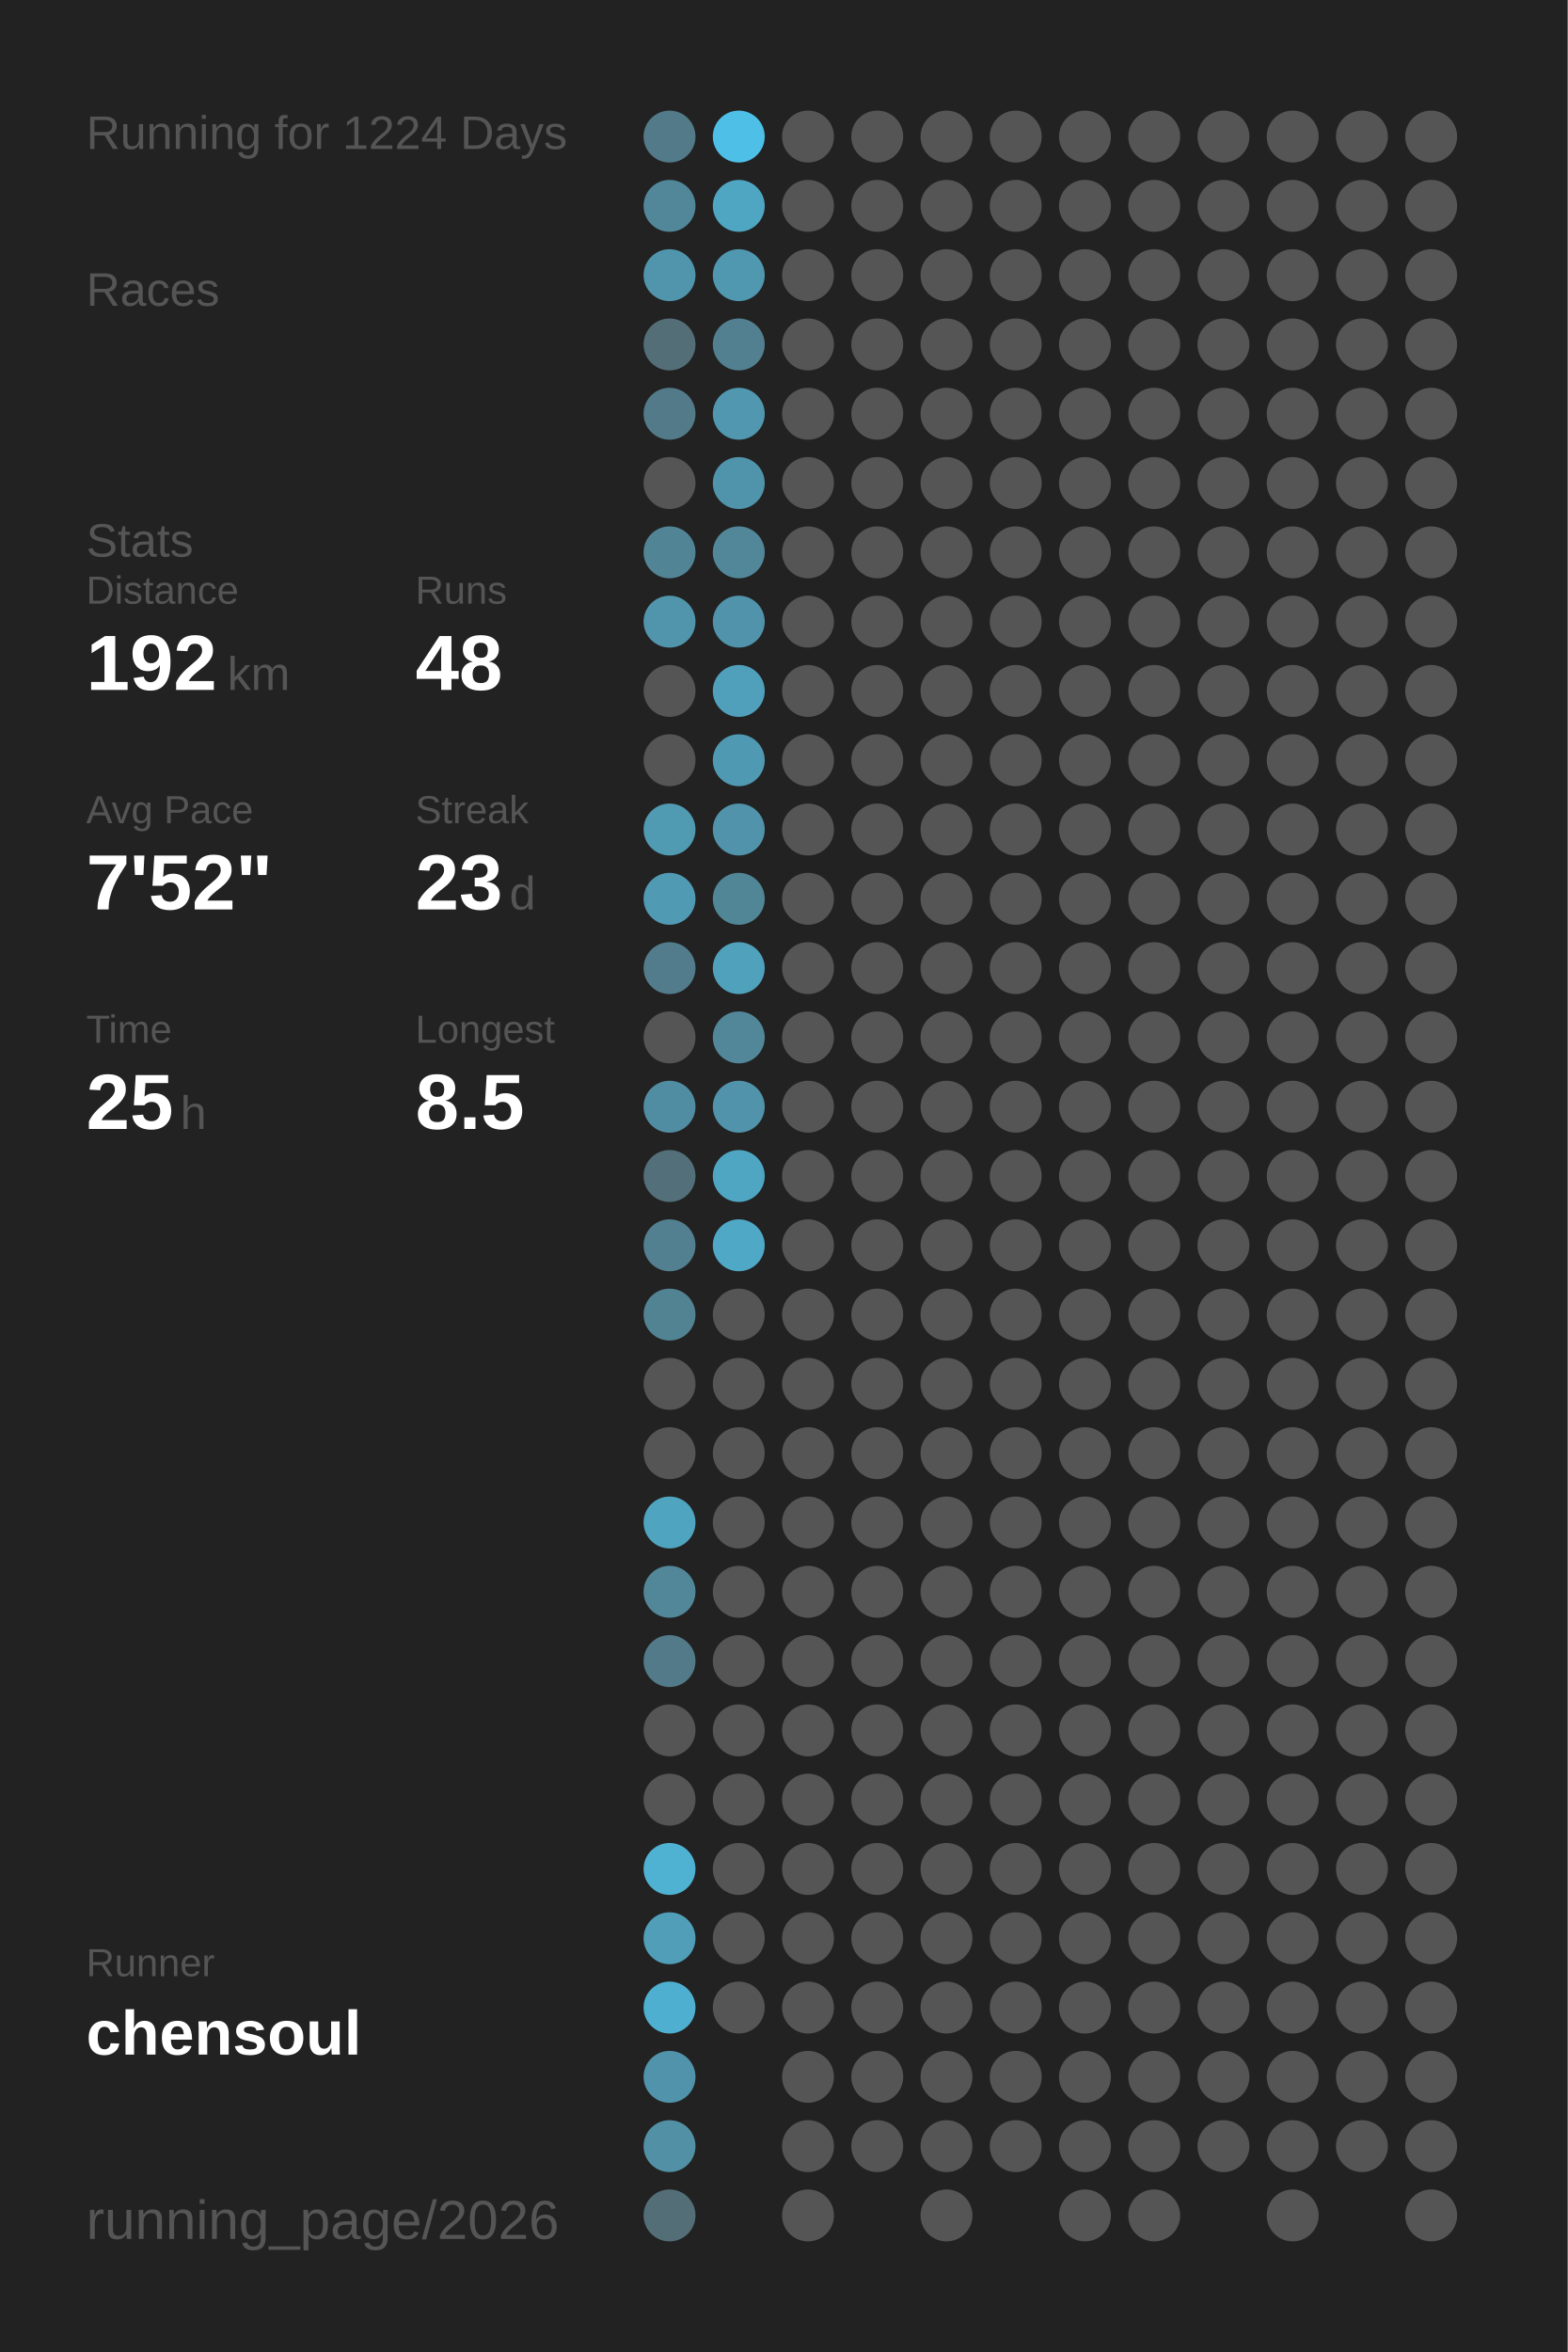
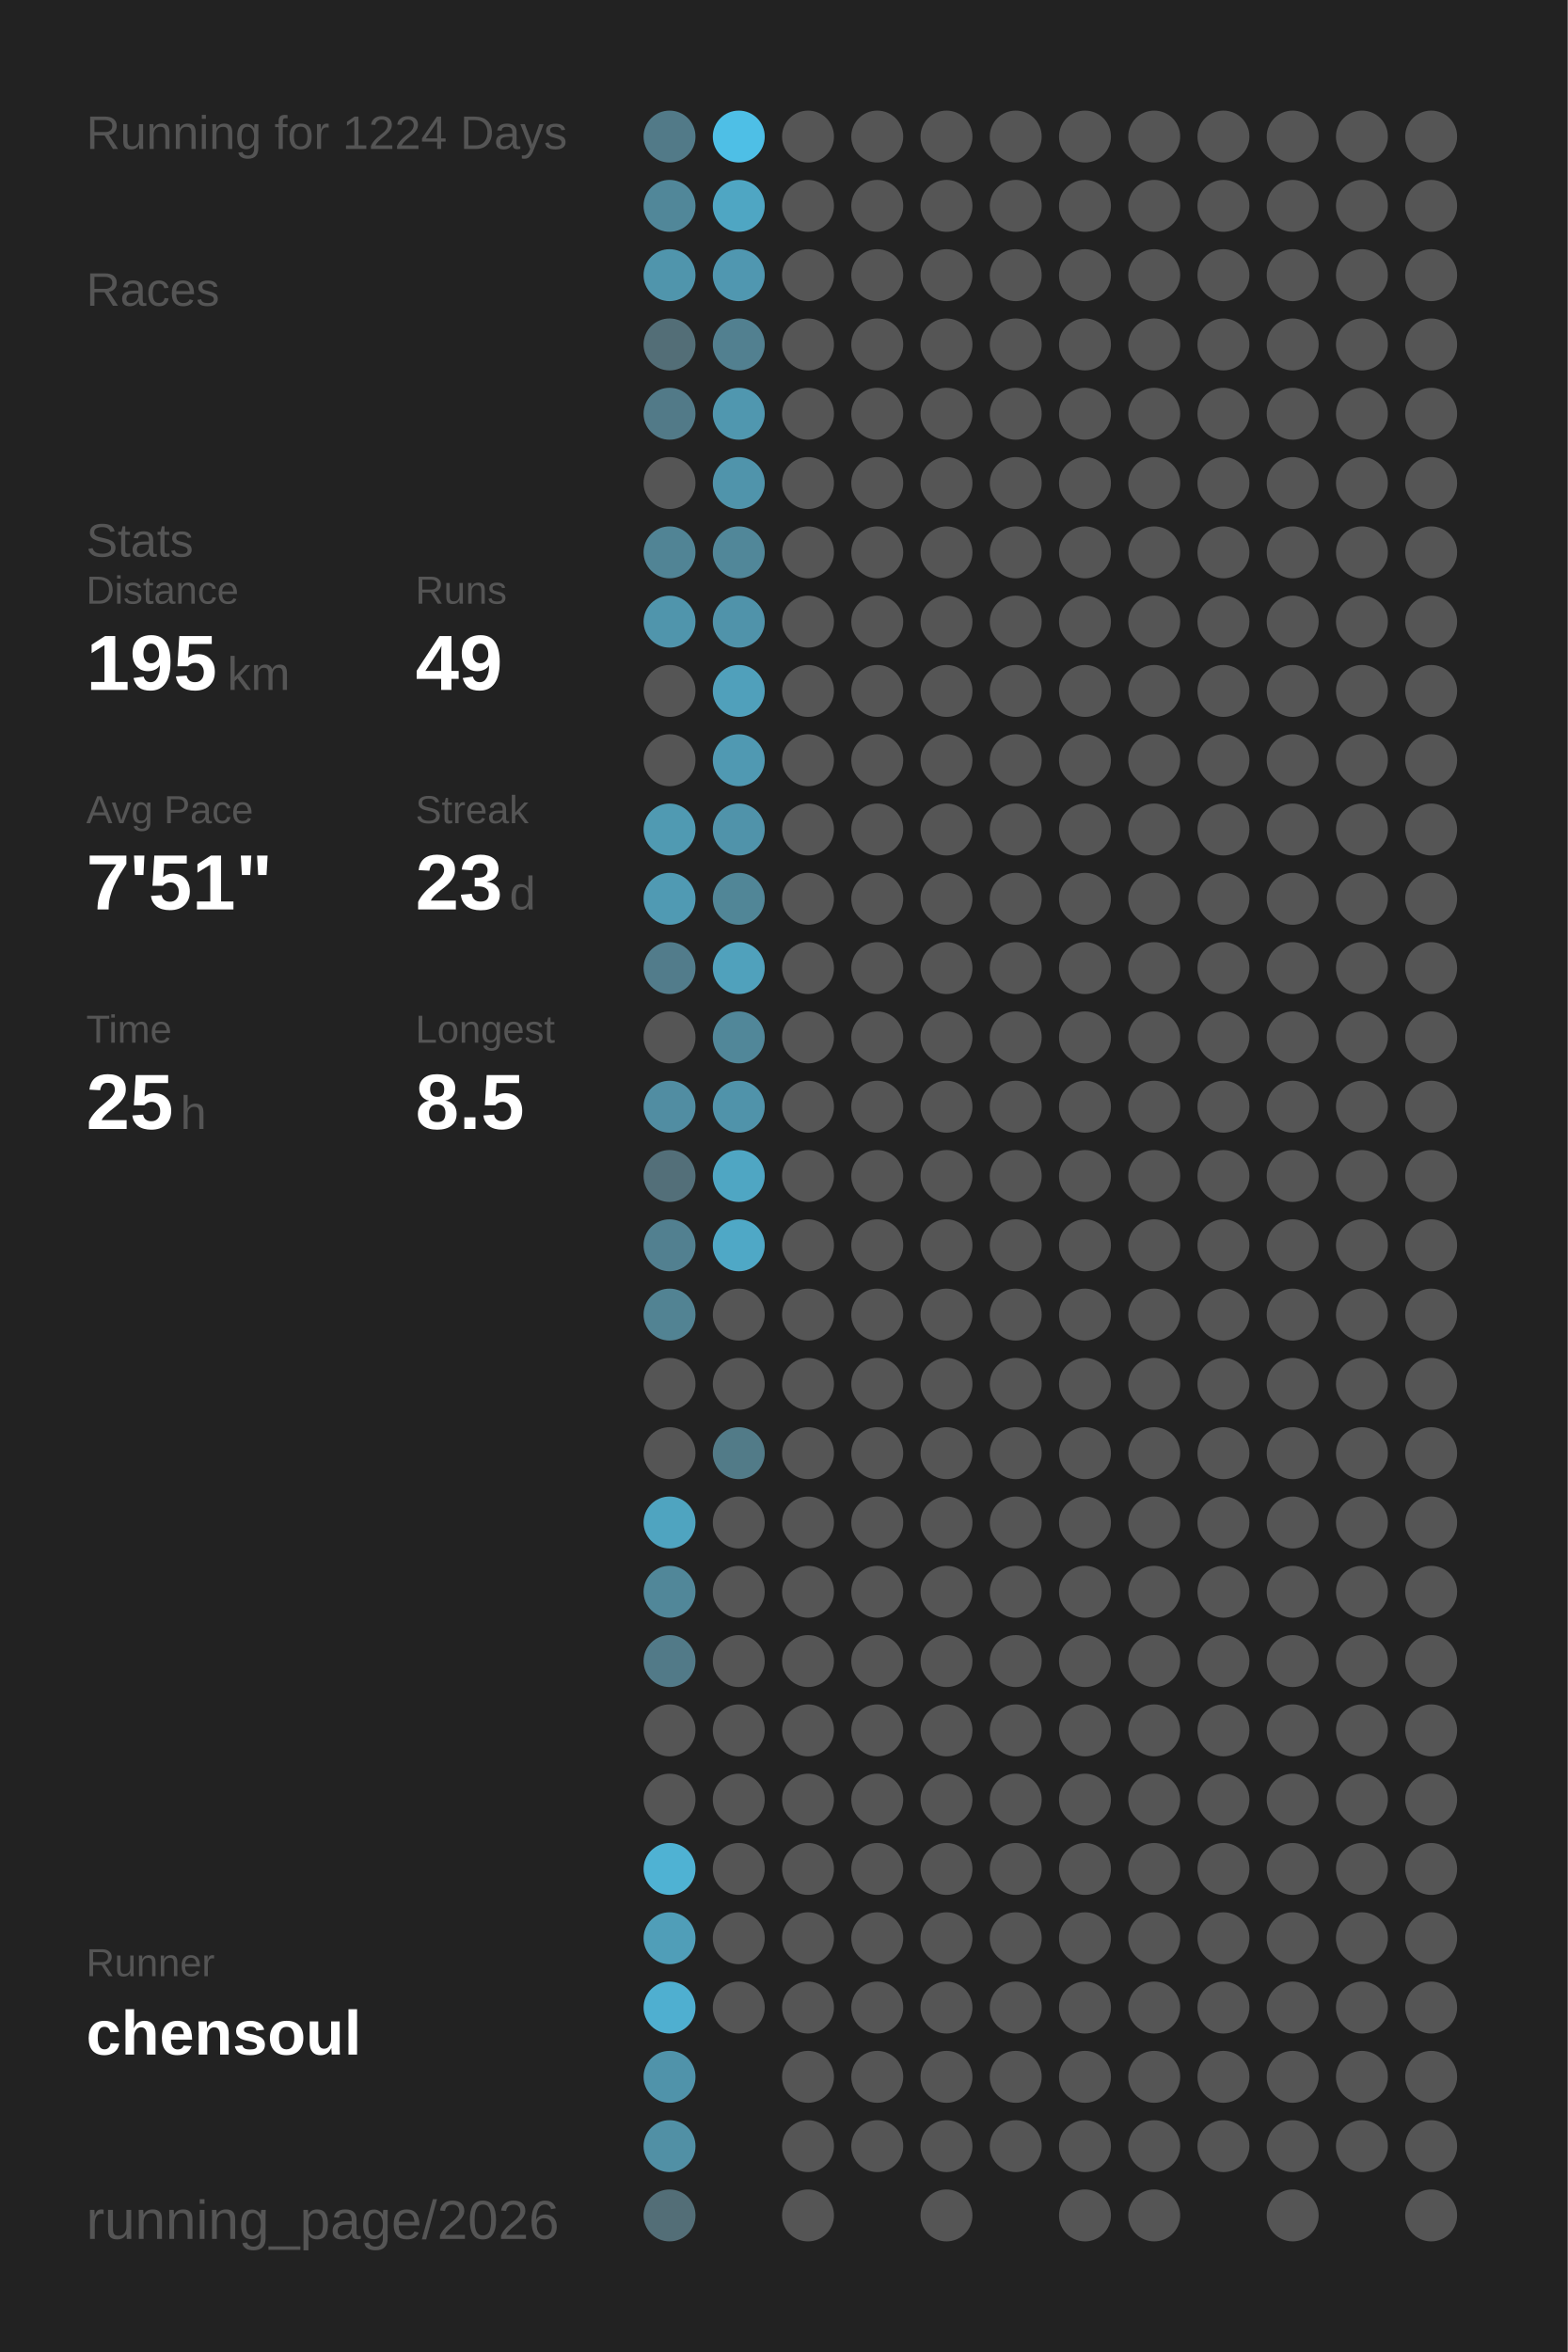
<svg xmlns="http://www.w3.org/2000/svg" baseProfile="full" height="300mm" version="1.1" viewBox="0,0,200,300" width="200mm">
  <defs />
  <rect fill="#222222" height="300" width="200" x="0" y="0" />
  <text fill="#555555" style="font-size:6px; font-family:Arial;" x="11" y="19">Running for 1224 Days</text>
  <text fill="#555555" style="font-size:6px; font-family:Arial;" x="11" y="39">Races</text>
  <text fill="#555555" style="font-size:6px; font-family:Arial;" x="11" y="71">Stats</text>
  <text fill="#555555" style="font-size:5px; font-family:Arial;" x="11" y="77">Distance</text>
-   <text fill="#FFFFFF" style="font-size:10px; font-family:Arial; font-weight:bold;" x="11" y="88">192</text>
+   <text fill="#FFFFFF" style="font-size:10px; font-family:Arial; font-weight:bold;" x="11" y="88">195</text>
  <text fill="#555555" style="font-size:6px; font-family:Arial;" x="29" y="88">km</text>
  <text fill="#555555" style="font-size:5px; font-family:Arial;" x="53" y="77">Runs</text>
-   <text fill="#FFFFFF" style="font-size:10px; font-family:Arial; font-weight:bold;" x="53" y="88">48</text>
+   <text fill="#FFFFFF" style="font-size:10px; font-family:Arial; font-weight:bold;" x="53" y="88">49</text>
  <text fill="#555555" style="font-size:5px; font-family:Arial;" x="11" y="105">Avg Pace</text>
-   <text fill="#FFFFFF" style="font-size:10px; font-family:Arial; font-weight:bold;" x="11" y="116">7'52"</text>
+   <text fill="#FFFFFF" style="font-size:10px; font-family:Arial; font-weight:bold;" x="11" y="116">7'51"</text>
  <text fill="#555555" style="font-size:5px; font-family:Arial;" x="53" y="105">Streak</text>
  <text fill="#FFFFFF" style="font-size:10px; font-family:Arial; font-weight:bold;" x="53" y="116">23</text>
  <text fill="#555555" style="font-size:6px; font-family:Arial;" x="65" y="116">d</text>
  <text fill="#555555" style="font-size:5px; font-family:Arial;" x="11" y="133">Time</text>
  <text fill="#FFFFFF" style="font-size:10px; font-family:Arial; font-weight:bold;" x="11" y="144">25</text>
  <text fill="#555555" style="font-size:6px; font-family:Arial;" x="23" y="144">h</text>
  <text fill="#555555" style="font-size:5px; font-family:Arial;" x="53" y="133">Longest</text>
  <text fill="#FFFFFF" style="font-size:10px; font-family:Arial; font-weight:bold;" x="53" y="144">8.5</text>
  <text fill="#555555" style="font-size:5px; font-family:Arial;" x="11" y="252.065">Runner</text>
  <text fill="#FFFFFF" style="font-size:8px; font-family:Arial; font-weight:bold;" x="11" y="262.065">chensoul</text>
  <text fill="#555555" style="font-size:7px; font-family:Arial;" x="11" y="285.581">running_page/2026</text>
  <circle cx="85.417" cy="17.419" fill="#527a88" r="3.312" />
  <circle cx="85.417" cy="26.258" fill="#518799" r="3.312" />
  <circle cx="85.417" cy="35.097" fill="#5095ac" r="3.312" />
  <circle cx="85.417" cy="43.935" fill="#536e77" r="3.312" />
  <circle cx="85.417" cy="52.774" fill="#527a88" r="3.312" />
  <circle cx="85.417" cy="61.613" fill="#555555" r="3.312" />
  <circle cx="85.417" cy="70.452" fill="#518495" r="3.312" />
  <circle cx="85.417" cy="79.29" fill="#5095ac" r="3.312" />
  <circle cx="85.417" cy="88.129" fill="#555555" r="3.312" />
  <circle cx="85.417" cy="96.968" fill="#555555" r="3.312" />
  <circle cx="85.417" cy="105.806" fill="#509ab2" r="3.312" />
  <circle cx="85.417" cy="114.645" fill="#509ab3" r="3.312" />
  <circle cx="85.417" cy="123.484" fill="#527c8b" r="3.312" />
  <circle cx="85.417" cy="132.323" fill="#555555" r="3.312" />
  <circle cx="85.417" cy="141.161" fill="#518da2" r="3.312" />
  <circle cx="85.417" cy="150" fill="#536f79" r="3.312" />
  <circle cx="85.417" cy="158.839" fill="#528090" r="3.312" />
  <circle cx="85.417" cy="167.677" fill="#528393" r="3.312" />
  <circle cx="85.417" cy="176.516" fill="#555555" r="3.312" />
  <circle cx="85.417" cy="185.355" fill="#555555" r="3.312" />
  <circle cx="85.417" cy="194.194" fill="#4fa4c0" r="3.312" />
  <circle cx="85.417" cy="203.032" fill="#518799" r="3.312" />
  <circle cx="85.417" cy="211.871" fill="#527a88" r="3.312" />
  <circle cx="85.417" cy="220.71" fill="#555555" r="3.312" />
  <circle cx="85.417" cy="229.548" fill="#555555" r="3.312" />
  <circle cx="85.417" cy="238.387" fill="#4fb2d3" r="3.312" />
  <circle cx="85.417" cy="247.226" fill="#509eb8" r="3.312" />
  <circle cx="85.417" cy="256.065" fill="#4fafd0" r="3.312" />
  <circle cx="85.417" cy="264.903" fill="#5093aa" r="3.312" />
  <circle cx="85.417" cy="273.742" fill="#5190a5" r="3.312" />
  <circle cx="85.417" cy="282.581" fill="#536e77" r="3.312" />
  <circle cx="94.25" cy="17.419" fill="#4ebfe6" r="3.312" />
  <circle cx="94.25" cy="26.258" fill="#4fa6c3" r="3.312" />
  <circle cx="94.25" cy="35.097" fill="#5097b0" r="3.312" />
  <circle cx="94.25" cy="43.935" fill="#528090" r="3.312" />
  <circle cx="94.25" cy="52.774" fill="#5097af" r="3.312" />
  <circle cx="94.25" cy="61.613" fill="#5094ab" r="3.312" />
  <circle cx="94.25" cy="70.452" fill="#518799" r="3.312" />
  <circle cx="94.25" cy="79.29" fill="#5093aa" r="3.312" />
  <circle cx="94.25" cy="88.129" fill="#50a0bb" r="3.312" />
  <circle cx="94.25" cy="96.968" fill="#5099b2" r="3.312" />
  <circle cx="94.25" cy="105.806" fill="#5093aa" r="3.312" />
  <circle cx="94.25" cy="114.645" fill="#518697" r="3.312" />
  <circle cx="94.25" cy="123.484" fill="#50a1bc" r="3.312" />
  <circle cx="94.25" cy="132.323" fill="#518799" r="3.312" />
  <circle cx="94.25" cy="141.161" fill="#5093aa" r="3.312" />
  <circle cx="94.25" cy="150" fill="#4fa6c3" r="3.312" />
  <circle cx="94.25" cy="158.839" fill="#4fa8c6" r="3.312" />
  <circle cx="94.25" cy="167.677" fill="#555555" r="3.312" />
  <circle cx="94.25" cy="176.516" fill="#555555" r="3.312" />
-   <circle cx="94.25" cy="185.355" fill="#555555" r="3.312" />
+   <circle cx="94.25" cy="185.355" fill="#527b88" r="3.312" />
  <circle cx="94.25" cy="194.194" fill="#555555" r="3.312" />
  <circle cx="94.25" cy="203.032" fill="#555555" r="3.312" />
  <circle cx="94.25" cy="211.871" fill="#555555" r="3.312" />
  <circle cx="94.25" cy="220.71" fill="#555555" r="3.312" />
  <circle cx="94.25" cy="229.548" fill="#555555" r="3.312" />
  <circle cx="94.25" cy="238.387" fill="#555555" r="3.312" />
  <circle cx="94.25" cy="247.226" fill="#555555" r="3.312" />
  <circle cx="94.25" cy="256.065" fill="#555555" r="3.312" />
  <circle cx="103.083" cy="17.419" fill="#555555" r="3.312" />
  <circle cx="103.083" cy="26.258" fill="#555555" r="3.312" />
  <circle cx="103.083" cy="35.097" fill="#555555" r="3.312" />
  <circle cx="103.083" cy="43.935" fill="#555555" r="3.312" />
  <circle cx="103.083" cy="52.774" fill="#555555" r="3.312" />
  <circle cx="103.083" cy="61.613" fill="#555555" r="3.312" />
  <circle cx="103.083" cy="70.452" fill="#555555" r="3.312" />
  <circle cx="103.083" cy="79.29" fill="#555555" r="3.312" />
  <circle cx="103.083" cy="88.129" fill="#555555" r="3.312" />
  <circle cx="103.083" cy="96.968" fill="#555555" r="3.312" />
  <circle cx="103.083" cy="105.806" fill="#555555" r="3.312" />
  <circle cx="103.083" cy="114.645" fill="#555555" r="3.312" />
  <circle cx="103.083" cy="123.484" fill="#555555" r="3.312" />
  <circle cx="103.083" cy="132.323" fill="#555555" r="3.312" />
  <circle cx="103.083" cy="141.161" fill="#555555" r="3.312" />
  <circle cx="103.083" cy="150" fill="#555555" r="3.312" />
  <circle cx="103.083" cy="158.839" fill="#555555" r="3.312" />
  <circle cx="103.083" cy="167.677" fill="#555555" r="3.312" />
  <circle cx="103.083" cy="176.516" fill="#555555" r="3.312" />
  <circle cx="103.083" cy="185.355" fill="#555555" r="3.312" />
  <circle cx="103.083" cy="194.194" fill="#555555" r="3.312" />
  <circle cx="103.083" cy="203.032" fill="#555555" r="3.312" />
  <circle cx="103.083" cy="211.871" fill="#555555" r="3.312" />
  <circle cx="103.083" cy="220.71" fill="#555555" r="3.312" />
  <circle cx="103.083" cy="229.548" fill="#555555" r="3.312" />
  <circle cx="103.083" cy="238.387" fill="#555555" r="3.312" />
  <circle cx="103.083" cy="247.226" fill="#555555" r="3.312" />
  <circle cx="103.083" cy="256.065" fill="#555555" r="3.312" />
  <circle cx="103.083" cy="264.903" fill="#555555" r="3.312" />
  <circle cx="103.083" cy="273.742" fill="#555555" r="3.312" />
  <circle cx="103.083" cy="282.581" fill="#555555" r="3.312" />
  <circle cx="111.917" cy="17.419" fill="#555555" r="3.312" />
  <circle cx="111.917" cy="26.258" fill="#555555" r="3.312" />
  <circle cx="111.917" cy="35.097" fill="#555555" r="3.312" />
  <circle cx="111.917" cy="43.935" fill="#555555" r="3.312" />
  <circle cx="111.917" cy="52.774" fill="#555555" r="3.312" />
  <circle cx="111.917" cy="61.613" fill="#555555" r="3.312" />
  <circle cx="111.917" cy="70.452" fill="#555555" r="3.312" />
  <circle cx="111.917" cy="79.29" fill="#555555" r="3.312" />
  <circle cx="111.917" cy="88.129" fill="#555555" r="3.312" />
  <circle cx="111.917" cy="96.968" fill="#555555" r="3.312" />
  <circle cx="111.917" cy="105.806" fill="#555555" r="3.312" />
  <circle cx="111.917" cy="114.645" fill="#555555" r="3.312" />
  <circle cx="111.917" cy="123.484" fill="#555555" r="3.312" />
  <circle cx="111.917" cy="132.323" fill="#555555" r="3.312" />
  <circle cx="111.917" cy="141.161" fill="#555555" r="3.312" />
  <circle cx="111.917" cy="150" fill="#555555" r="3.312" />
  <circle cx="111.917" cy="158.839" fill="#555555" r="3.312" />
  <circle cx="111.917" cy="167.677" fill="#555555" r="3.312" />
  <circle cx="111.917" cy="176.516" fill="#555555" r="3.312" />
  <circle cx="111.917" cy="185.355" fill="#555555" r="3.312" />
  <circle cx="111.917" cy="194.194" fill="#555555" r="3.312" />
  <circle cx="111.917" cy="203.032" fill="#555555" r="3.312" />
  <circle cx="111.917" cy="211.871" fill="#555555" r="3.312" />
  <circle cx="111.917" cy="220.71" fill="#555555" r="3.312" />
  <circle cx="111.917" cy="229.548" fill="#555555" r="3.312" />
  <circle cx="111.917" cy="238.387" fill="#555555" r="3.312" />
  <circle cx="111.917" cy="247.226" fill="#555555" r="3.312" />
  <circle cx="111.917" cy="256.065" fill="#555555" r="3.312" />
  <circle cx="111.917" cy="264.903" fill="#555555" r="3.312" />
  <circle cx="111.917" cy="273.742" fill="#555555" r="3.312" />
  <circle cx="120.75" cy="17.419" fill="#555555" r="3.312" />
  <circle cx="120.75" cy="26.258" fill="#555555" r="3.312" />
  <circle cx="120.75" cy="35.097" fill="#555555" r="3.312" />
  <circle cx="120.75" cy="43.935" fill="#555555" r="3.312" />
  <circle cx="120.75" cy="52.774" fill="#555555" r="3.312" />
  <circle cx="120.75" cy="61.613" fill="#555555" r="3.312" />
  <circle cx="120.75" cy="70.452" fill="#555555" r="3.312" />
  <circle cx="120.75" cy="79.29" fill="#555555" r="3.312" />
  <circle cx="120.75" cy="88.129" fill="#555555" r="3.312" />
  <circle cx="120.75" cy="96.968" fill="#555555" r="3.312" />
  <circle cx="120.75" cy="105.806" fill="#555555" r="3.312" />
  <circle cx="120.75" cy="114.645" fill="#555555" r="3.312" />
  <circle cx="120.75" cy="123.484" fill="#555555" r="3.312" />
  <circle cx="120.75" cy="132.323" fill="#555555" r="3.312" />
  <circle cx="120.75" cy="141.161" fill="#555555" r="3.312" />
  <circle cx="120.75" cy="150" fill="#555555" r="3.312" />
  <circle cx="120.75" cy="158.839" fill="#555555" r="3.312" />
  <circle cx="120.75" cy="167.677" fill="#555555" r="3.312" />
  <circle cx="120.75" cy="176.516" fill="#555555" r="3.312" />
  <circle cx="120.75" cy="185.355" fill="#555555" r="3.312" />
  <circle cx="120.75" cy="194.194" fill="#555555" r="3.312" />
  <circle cx="120.75" cy="203.032" fill="#555555" r="3.312" />
  <circle cx="120.75" cy="211.871" fill="#555555" r="3.312" />
  <circle cx="120.75" cy="220.71" fill="#555555" r="3.312" />
  <circle cx="120.75" cy="229.548" fill="#555555" r="3.312" />
  <circle cx="120.75" cy="238.387" fill="#555555" r="3.312" />
  <circle cx="120.75" cy="247.226" fill="#555555" r="3.312" />
  <circle cx="120.75" cy="256.065" fill="#555555" r="3.312" />
  <circle cx="120.75" cy="264.903" fill="#555555" r="3.312" />
  <circle cx="120.75" cy="273.742" fill="#555555" r="3.312" />
  <circle cx="120.75" cy="282.581" fill="#555555" r="3.312" />
  <circle cx="129.583" cy="17.419" fill="#555555" r="3.312" />
  <circle cx="129.583" cy="26.258" fill="#555555" r="3.312" />
  <circle cx="129.583" cy="35.097" fill="#555555" r="3.312" />
  <circle cx="129.583" cy="43.935" fill="#555555" r="3.312" />
  <circle cx="129.583" cy="52.774" fill="#555555" r="3.312" />
  <circle cx="129.583" cy="61.613" fill="#555555" r="3.312" />
  <circle cx="129.583" cy="70.452" fill="#555555" r="3.312" />
  <circle cx="129.583" cy="79.29" fill="#555555" r="3.312" />
  <circle cx="129.583" cy="88.129" fill="#555555" r="3.312" />
  <circle cx="129.583" cy="96.968" fill="#555555" r="3.312" />
  <circle cx="129.583" cy="105.806" fill="#555555" r="3.312" />
  <circle cx="129.583" cy="114.645" fill="#555555" r="3.312" />
  <circle cx="129.583" cy="123.484" fill="#555555" r="3.312" />
  <circle cx="129.583" cy="132.323" fill="#555555" r="3.312" />
  <circle cx="129.583" cy="141.161" fill="#555555" r="3.312" />
  <circle cx="129.583" cy="150" fill="#555555" r="3.312" />
  <circle cx="129.583" cy="158.839" fill="#555555" r="3.312" />
  <circle cx="129.583" cy="167.677" fill="#555555" r="3.312" />
  <circle cx="129.583" cy="176.516" fill="#555555" r="3.312" />
  <circle cx="129.583" cy="185.355" fill="#555555" r="3.312" />
  <circle cx="129.583" cy="194.194" fill="#555555" r="3.312" />
  <circle cx="129.583" cy="203.032" fill="#555555" r="3.312" />
  <circle cx="129.583" cy="211.871" fill="#555555" r="3.312" />
  <circle cx="129.583" cy="220.71" fill="#555555" r="3.312" />
  <circle cx="129.583" cy="229.548" fill="#555555" r="3.312" />
  <circle cx="129.583" cy="238.387" fill="#555555" r="3.312" />
  <circle cx="129.583" cy="247.226" fill="#555555" r="3.312" />
  <circle cx="129.583" cy="256.065" fill="#555555" r="3.312" />
  <circle cx="129.583" cy="264.903" fill="#555555" r="3.312" />
  <circle cx="129.583" cy="273.742" fill="#555555" r="3.312" />
  <circle cx="138.417" cy="17.419" fill="#555555" r="3.312" />
  <circle cx="138.417" cy="26.258" fill="#555555" r="3.312" />
  <circle cx="138.417" cy="35.097" fill="#555555" r="3.312" />
  <circle cx="138.417" cy="43.935" fill="#555555" r="3.312" />
  <circle cx="138.417" cy="52.774" fill="#555555" r="3.312" />
  <circle cx="138.417" cy="61.613" fill="#555555" r="3.312" />
  <circle cx="138.417" cy="70.452" fill="#555555" r="3.312" />
  <circle cx="138.417" cy="79.29" fill="#555555" r="3.312" />
  <circle cx="138.417" cy="88.129" fill="#555555" r="3.312" />
  <circle cx="138.417" cy="96.968" fill="#555555" r="3.312" />
  <circle cx="138.417" cy="105.806" fill="#555555" r="3.312" />
  <circle cx="138.417" cy="114.645" fill="#555555" r="3.312" />
  <circle cx="138.417" cy="123.484" fill="#555555" r="3.312" />
  <circle cx="138.417" cy="132.323" fill="#555555" r="3.312" />
  <circle cx="138.417" cy="141.161" fill="#555555" r="3.312" />
  <circle cx="138.417" cy="150" fill="#555555" r="3.312" />
  <circle cx="138.417" cy="158.839" fill="#555555" r="3.312" />
  <circle cx="138.417" cy="167.677" fill="#555555" r="3.312" />
  <circle cx="138.417" cy="176.516" fill="#555555" r="3.312" />
  <circle cx="138.417" cy="185.355" fill="#555555" r="3.312" />
  <circle cx="138.417" cy="194.194" fill="#555555" r="3.312" />
  <circle cx="138.417" cy="203.032" fill="#555555" r="3.312" />
  <circle cx="138.417" cy="211.871" fill="#555555" r="3.312" />
  <circle cx="138.417" cy="220.71" fill="#555555" r="3.312" />
  <circle cx="138.417" cy="229.548" fill="#555555" r="3.312" />
  <circle cx="138.417" cy="238.387" fill="#555555" r="3.312" />
  <circle cx="138.417" cy="247.226" fill="#555555" r="3.312" />
  <circle cx="138.417" cy="256.065" fill="#555555" r="3.312" />
  <circle cx="138.417" cy="264.903" fill="#555555" r="3.312" />
  <circle cx="138.417" cy="273.742" fill="#555555" r="3.312" />
  <circle cx="138.417" cy="282.581" fill="#555555" r="3.312" />
  <circle cx="147.25" cy="17.419" fill="#555555" r="3.312" />
  <circle cx="147.25" cy="26.258" fill="#555555" r="3.312" />
  <circle cx="147.25" cy="35.097" fill="#555555" r="3.312" />
  <circle cx="147.25" cy="43.935" fill="#555555" r="3.312" />
  <circle cx="147.25" cy="52.774" fill="#555555" r="3.312" />
  <circle cx="147.25" cy="61.613" fill="#555555" r="3.312" />
  <circle cx="147.25" cy="70.452" fill="#555555" r="3.312" />
  <circle cx="147.25" cy="79.29" fill="#555555" r="3.312" />
  <circle cx="147.25" cy="88.129" fill="#555555" r="3.312" />
  <circle cx="147.25" cy="96.968" fill="#555555" r="3.312" />
  <circle cx="147.25" cy="105.806" fill="#555555" r="3.312" />
  <circle cx="147.25" cy="114.645" fill="#555555" r="3.312" />
  <circle cx="147.25" cy="123.484" fill="#555555" r="3.312" />
  <circle cx="147.25" cy="132.323" fill="#555555" r="3.312" />
  <circle cx="147.25" cy="141.161" fill="#555555" r="3.312" />
  <circle cx="147.25" cy="150" fill="#555555" r="3.312" />
  <circle cx="147.25" cy="158.839" fill="#555555" r="3.312" />
  <circle cx="147.25" cy="167.677" fill="#555555" r="3.312" />
  <circle cx="147.25" cy="176.516" fill="#555555" r="3.312" />
  <circle cx="147.25" cy="185.355" fill="#555555" r="3.312" />
  <circle cx="147.25" cy="194.194" fill="#555555" r="3.312" />
  <circle cx="147.25" cy="203.032" fill="#555555" r="3.312" />
  <circle cx="147.25" cy="211.871" fill="#555555" r="3.312" />
  <circle cx="147.25" cy="220.71" fill="#555555" r="3.312" />
  <circle cx="147.25" cy="229.548" fill="#555555" r="3.312" />
  <circle cx="147.25" cy="238.387" fill="#555555" r="3.312" />
  <circle cx="147.25" cy="247.226" fill="#555555" r="3.312" />
  <circle cx="147.25" cy="256.065" fill="#555555" r="3.312" />
  <circle cx="147.25" cy="264.903" fill="#555555" r="3.312" />
  <circle cx="147.25" cy="273.742" fill="#555555" r="3.312" />
  <circle cx="147.25" cy="282.581" fill="#555555" r="3.312" />
  <circle cx="156.083" cy="17.419" fill="#555555" r="3.312" />
  <circle cx="156.083" cy="26.258" fill="#555555" r="3.312" />
  <circle cx="156.083" cy="35.097" fill="#555555" r="3.312" />
  <circle cx="156.083" cy="43.935" fill="#555555" r="3.312" />
  <circle cx="156.083" cy="52.774" fill="#555555" r="3.312" />
  <circle cx="156.083" cy="61.613" fill="#555555" r="3.312" />
  <circle cx="156.083" cy="70.452" fill="#555555" r="3.312" />
  <circle cx="156.083" cy="79.29" fill="#555555" r="3.312" />
  <circle cx="156.083" cy="88.129" fill="#555555" r="3.312" />
  <circle cx="156.083" cy="96.968" fill="#555555" r="3.312" />
  <circle cx="156.083" cy="105.806" fill="#555555" r="3.312" />
  <circle cx="156.083" cy="114.645" fill="#555555" r="3.312" />
  <circle cx="156.083" cy="123.484" fill="#555555" r="3.312" />
  <circle cx="156.083" cy="132.323" fill="#555555" r="3.312" />
  <circle cx="156.083" cy="141.161" fill="#555555" r="3.312" />
  <circle cx="156.083" cy="150" fill="#555555" r="3.312" />
  <circle cx="156.083" cy="158.839" fill="#555555" r="3.312" />
  <circle cx="156.083" cy="167.677" fill="#555555" r="3.312" />
  <circle cx="156.083" cy="176.516" fill="#555555" r="3.312" />
  <circle cx="156.083" cy="185.355" fill="#555555" r="3.312" />
  <circle cx="156.083" cy="194.194" fill="#555555" r="3.312" />
  <circle cx="156.083" cy="203.032" fill="#555555" r="3.312" />
  <circle cx="156.083" cy="211.871" fill="#555555" r="3.312" />
  <circle cx="156.083" cy="220.71" fill="#555555" r="3.312" />
  <circle cx="156.083" cy="229.548" fill="#555555" r="3.312" />
  <circle cx="156.083" cy="238.387" fill="#555555" r="3.312" />
  <circle cx="156.083" cy="247.226" fill="#555555" r="3.312" />
  <circle cx="156.083" cy="256.065" fill="#555555" r="3.312" />
  <circle cx="156.083" cy="264.903" fill="#555555" r="3.312" />
  <circle cx="156.083" cy="273.742" fill="#555555" r="3.312" />
  <circle cx="164.917" cy="17.419" fill="#555555" r="3.312" />
  <circle cx="164.917" cy="26.258" fill="#555555" r="3.312" />
  <circle cx="164.917" cy="35.097" fill="#555555" r="3.312" />
  <circle cx="164.917" cy="43.935" fill="#555555" r="3.312" />
  <circle cx="164.917" cy="52.774" fill="#555555" r="3.312" />
  <circle cx="164.917" cy="61.613" fill="#555555" r="3.312" />
  <circle cx="164.917" cy="70.452" fill="#555555" r="3.312" />
  <circle cx="164.917" cy="79.29" fill="#555555" r="3.312" />
  <circle cx="164.917" cy="88.129" fill="#555555" r="3.312" />
  <circle cx="164.917" cy="96.968" fill="#555555" r="3.312" />
  <circle cx="164.917" cy="105.806" fill="#555555" r="3.312" />
  <circle cx="164.917" cy="114.645" fill="#555555" r="3.312" />
  <circle cx="164.917" cy="123.484" fill="#555555" r="3.312" />
  <circle cx="164.917" cy="132.323" fill="#555555" r="3.312" />
  <circle cx="164.917" cy="141.161" fill="#555555" r="3.312" />
  <circle cx="164.917" cy="150" fill="#555555" r="3.312" />
  <circle cx="164.917" cy="158.839" fill="#555555" r="3.312" />
  <circle cx="164.917" cy="167.677" fill="#555555" r="3.312" />
  <circle cx="164.917" cy="176.516" fill="#555555" r="3.312" />
  <circle cx="164.917" cy="185.355" fill="#555555" r="3.312" />
  <circle cx="164.917" cy="194.194" fill="#555555" r="3.312" />
  <circle cx="164.917" cy="203.032" fill="#555555" r="3.312" />
  <circle cx="164.917" cy="211.871" fill="#555555" r="3.312" />
  <circle cx="164.917" cy="220.71" fill="#555555" r="3.312" />
  <circle cx="164.917" cy="229.548" fill="#555555" r="3.312" />
  <circle cx="164.917" cy="238.387" fill="#555555" r="3.312" />
  <circle cx="164.917" cy="247.226" fill="#555555" r="3.312" />
  <circle cx="164.917" cy="256.065" fill="#555555" r="3.312" />
  <circle cx="164.917" cy="264.903" fill="#555555" r="3.312" />
  <circle cx="164.917" cy="273.742" fill="#555555" r="3.312" />
  <circle cx="164.917" cy="282.581" fill="#555555" r="3.312" />
  <circle cx="173.75" cy="17.419" fill="#555555" r="3.312" />
  <circle cx="173.75" cy="26.258" fill="#555555" r="3.312" />
  <circle cx="173.75" cy="35.097" fill="#555555" r="3.312" />
  <circle cx="173.75" cy="43.935" fill="#555555" r="3.312" />
  <circle cx="173.75" cy="52.774" fill="#555555" r="3.312" />
  <circle cx="173.75" cy="61.613" fill="#555555" r="3.312" />
  <circle cx="173.75" cy="70.452" fill="#555555" r="3.312" />
  <circle cx="173.75" cy="79.29" fill="#555555" r="3.312" />
  <circle cx="173.75" cy="88.129" fill="#555555" r="3.312" />
  <circle cx="173.75" cy="96.968" fill="#555555" r="3.312" />
  <circle cx="173.75" cy="105.806" fill="#555555" r="3.312" />
  <circle cx="173.75" cy="114.645" fill="#555555" r="3.312" />
  <circle cx="173.75" cy="123.484" fill="#555555" r="3.312" />
  <circle cx="173.75" cy="132.323" fill="#555555" r="3.312" />
  <circle cx="173.75" cy="141.161" fill="#555555" r="3.312" />
  <circle cx="173.75" cy="150" fill="#555555" r="3.312" />
  <circle cx="173.75" cy="158.839" fill="#555555" r="3.312" />
  <circle cx="173.75" cy="167.677" fill="#555555" r="3.312" />
  <circle cx="173.75" cy="176.516" fill="#555555" r="3.312" />
  <circle cx="173.75" cy="185.355" fill="#555555" r="3.312" />
  <circle cx="173.75" cy="194.194" fill="#555555" r="3.312" />
  <circle cx="173.75" cy="203.032" fill="#555555" r="3.312" />
  <circle cx="173.75" cy="211.871" fill="#555555" r="3.312" />
  <circle cx="173.75" cy="220.71" fill="#555555" r="3.312" />
  <circle cx="173.75" cy="229.548" fill="#555555" r="3.312" />
  <circle cx="173.75" cy="238.387" fill="#555555" r="3.312" />
  <circle cx="173.75" cy="247.226" fill="#555555" r="3.312" />
  <circle cx="173.75" cy="256.065" fill="#555555" r="3.312" />
  <circle cx="173.75" cy="264.903" fill="#555555" r="3.312" />
  <circle cx="173.75" cy="273.742" fill="#555555" r="3.312" />
  <circle cx="182.583" cy="17.419" fill="#555555" r="3.312" />
  <circle cx="182.583" cy="26.258" fill="#555555" r="3.312" />
  <circle cx="182.583" cy="35.097" fill="#555555" r="3.312" />
  <circle cx="182.583" cy="43.935" fill="#555555" r="3.312" />
  <circle cx="182.583" cy="52.774" fill="#555555" r="3.312" />
  <circle cx="182.583" cy="61.613" fill="#555555" r="3.312" />
  <circle cx="182.583" cy="70.452" fill="#555555" r="3.312" />
  <circle cx="182.583" cy="79.29" fill="#555555" r="3.312" />
  <circle cx="182.583" cy="88.129" fill="#555555" r="3.312" />
  <circle cx="182.583" cy="96.968" fill="#555555" r="3.312" />
  <circle cx="182.583" cy="105.806" fill="#555555" r="3.312" />
  <circle cx="182.583" cy="114.645" fill="#555555" r="3.312" />
  <circle cx="182.583" cy="123.484" fill="#555555" r="3.312" />
  <circle cx="182.583" cy="132.323" fill="#555555" r="3.312" />
  <circle cx="182.583" cy="141.161" fill="#555555" r="3.312" />
  <circle cx="182.583" cy="150" fill="#555555" r="3.312" />
  <circle cx="182.583" cy="158.839" fill="#555555" r="3.312" />
  <circle cx="182.583" cy="167.677" fill="#555555" r="3.312" />
  <circle cx="182.583" cy="176.516" fill="#555555" r="3.312" />
  <circle cx="182.583" cy="185.355" fill="#555555" r="3.312" />
  <circle cx="182.583" cy="194.194" fill="#555555" r="3.312" />
  <circle cx="182.583" cy="203.032" fill="#555555" r="3.312" />
  <circle cx="182.583" cy="211.871" fill="#555555" r="3.312" />
  <circle cx="182.583" cy="220.71" fill="#555555" r="3.312" />
  <circle cx="182.583" cy="229.548" fill="#555555" r="3.312" />
  <circle cx="182.583" cy="238.387" fill="#555555" r="3.312" />
  <circle cx="182.583" cy="247.226" fill="#555555" r="3.312" />
  <circle cx="182.583" cy="256.065" fill="#555555" r="3.312" />
  <circle cx="182.583" cy="264.903" fill="#555555" r="3.312" />
  <circle cx="182.583" cy="273.742" fill="#555555" r="3.312" />
  <circle cx="182.583" cy="282.581" fill="#555555" r="3.312" />
</svg>
